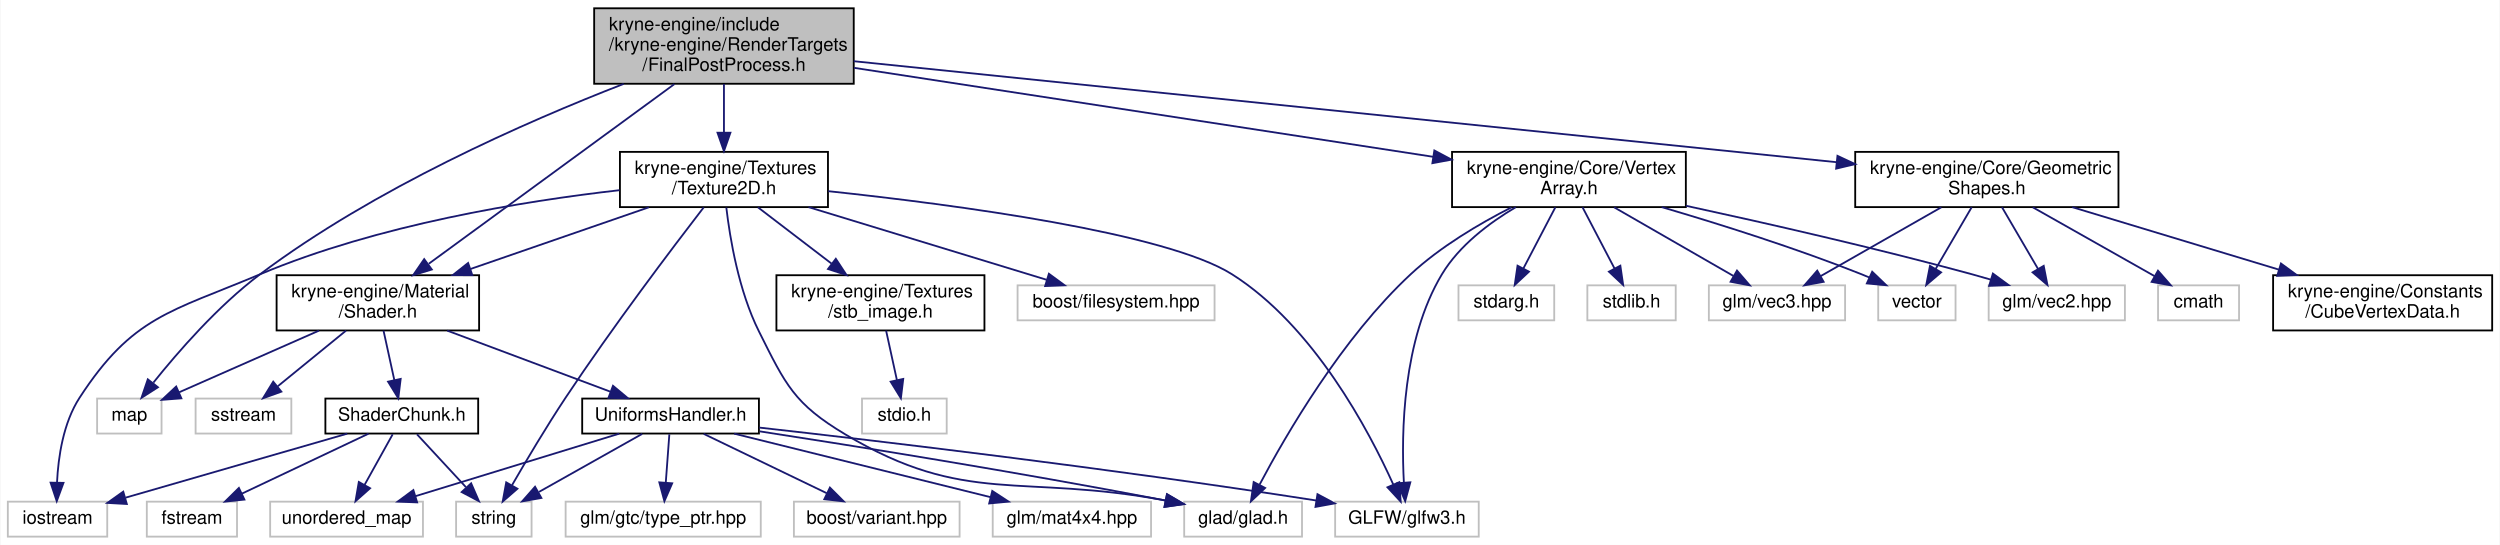
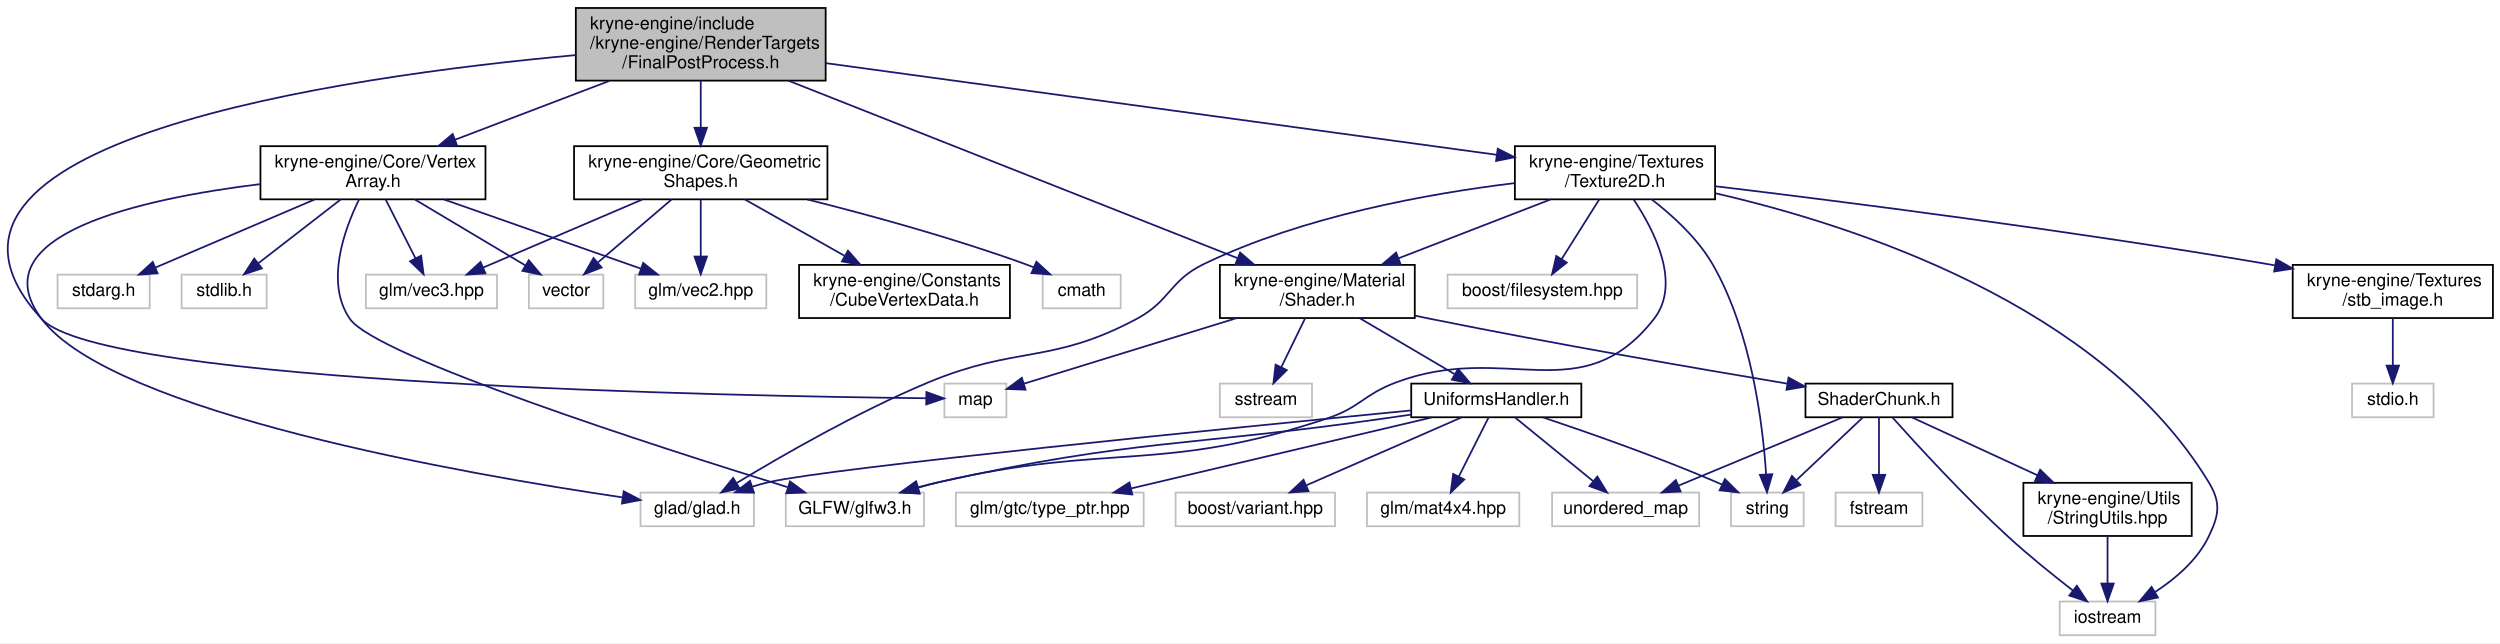
- <svg xmlns="http://www.w3.org/2000/svg" xmlns:xlink="http://www.w3.org/1999/xlink" width="1358pt" height="296pt" viewBox="0.00 0.00 1357.50 296.00">
-   <g id="graph0" class="graph" transform="scale(1 1) rotate(0) translate(4 292)">
-     <polygon fill="white" stroke="transparent" points="-4,4 -4,-292 1353.5,-292 1353.5,4 -4,4" />
+ <svg xmlns="http://www.w3.org/2000/svg" xmlns:xlink="http://www.w3.org/1999/xlink" width="1411pt" height="363pt" viewBox="0.00 0.00 1411.00 363.00">
+   <g id="graph0" class="graph" transform="scale(1 1) rotate(0) translate(4 359)">
+     <polygon fill="white" stroke="transparent" points="-4,4 -4,-359 1407,-359 1407,4 -4,4" />
    <g id="node1" class="node">
      <g id="a_node1">
        <a xlink:title=" ">
-           <polygon fill="#bfbfbf" stroke="black" points="318.5,-246.5 318.5,-287.5 459.5,-287.5 459.5,-246.5 318.5,-246.5" />
-           <text text-anchor="start" x="326.5" y="-275.5" font-family="Helvetica,sans-Serif" font-size="10.00">kryne-engine/include</text>
-           <text text-anchor="start" x="326.5" y="-264.5" font-family="Helvetica,sans-Serif" font-size="10.00">/kryne-engine/RenderTargets</text>
-           <text text-anchor="middle" x="389" y="-253.5" font-family="Helvetica,sans-Serif" font-size="10.00">/FinalPostProcess.h</text>
+           <polygon fill="#bfbfbf" stroke="black" points="321,-313.5 321,-354.5 462,-354.5 462,-313.5 321,-313.5" />
+           <text text-anchor="start" x="329" y="-342.5" font-family="Helvetica,sans-Serif" font-size="10.00">kryne-engine/include</text>
+           <text text-anchor="start" x="329" y="-331.5" font-family="Helvetica,sans-Serif" font-size="10.00">/kryne-engine/RenderTargets</text>
+           <text text-anchor="middle" x="391.5" y="-320.5" font-family="Helvetica,sans-Serif" font-size="10.00">/FinalPostProcess.h</text>
        </a>
      </g>
    </g>
    <g id="node2" class="node">
      <g id="a_node2">
        <a xlink:title=" ">
-           <polygon fill="white" stroke="#bfbfbf" points="48.5,-56.5 48.5,-75.5 83.5,-75.5 83.5,-56.5 48.5,-56.5" />
-           <text text-anchor="middle" x="66" y="-63.5" font-family="Helvetica,sans-Serif" font-size="10.00">map</text>
+           <polygon fill="white" stroke="#bfbfbf" points="529,-123.5 529,-142.5 564,-142.5 564,-123.5 529,-123.5" />
+           <text text-anchor="middle" x="546.5" y="-130.5" font-family="Helvetica,sans-Serif" font-size="10.00">map</text>
        </a>
      </g>
    </g>
    <g id="edge1" class="edge">
-       <path fill="none" stroke="midnightblue" d="M334.53,-246.44C281.1,-225.69 198.88,-189.51 137,-143 114.1,-125.79 92.32,-100.73 79.06,-84.15" />
-       <polygon fill="midnightblue" stroke="midnightblue" points="81.54,-81.64 72.62,-75.92 76.03,-85.95 81.54,-81.64" />
+       <path fill="none" stroke="midnightblue" d="M320.98,-327.9C189.38,-315.91 -72.34,-279.01 19.5,-179 53.5,-141.97 415,-135.36 518.78,-134.23" />
+       <polygon fill="midnightblue" stroke="midnightblue" points="518.85,-137.73 528.81,-134.13 518.77,-130.73 518.85,-137.73" />
    </g>
    <g id="node3" class="node">
      <g id="a_node3">
        <a xlink:href="_shader_8h.html" target="_top" xlink:title=" ">
-           <polygon fill="white" stroke="black" points="146,-112.5 146,-142.5 256,-142.5 256,-112.5 146,-112.5" />
-           <text text-anchor="start" x="154" y="-130.5" font-family="Helvetica,sans-Serif" font-size="10.00">kryne-engine/Material</text>
-           <text text-anchor="middle" x="201" y="-119.5" font-family="Helvetica,sans-Serif" font-size="10.00">/Shader.h</text>
+           <polygon fill="white" stroke="black" points="684.5,-179.5 684.5,-209.5 794.5,-209.5 794.5,-179.5 684.5,-179.5" />
+           <text text-anchor="start" x="692.5" y="-197.5" font-family="Helvetica,sans-Serif" font-size="10.00">kryne-engine/Material</text>
+           <text text-anchor="middle" x="739.5" y="-186.5" font-family="Helvetica,sans-Serif" font-size="10.00">/Shader.h</text>
        </a>
      </g>
    </g>
    <g id="edge2" class="edge">
-       <path fill="none" stroke="midnightblue" d="M362.06,-246.3C326.59,-220.35 264.53,-174.96 228.68,-148.75" />
-       <polygon fill="midnightblue" stroke="midnightblue" points="230.31,-145.6 220.17,-142.52 226.17,-151.25 230.31,-145.6" />
-     </g>
-     <g id="node16" class="node">
-       <g id="a_node16">
+       <path fill="none" stroke="midnightblue" d="M440.99,-313.45C508.63,-286.72 629.01,-239.16 694.32,-213.35" />
+       <polygon fill="midnightblue" stroke="midnightblue" points="695.92,-216.48 703.93,-209.55 693.34,-209.97 695.92,-216.48" />
+     </g>
+     <g id="node17" class="node">
+       <g id="a_node17">
        <a xlink:href="_vertex_array_8h.html" target="_top" xlink:title=" ">
-           <polygon fill="white" stroke="black" points="784.5,-179.5 784.5,-209.5 911.5,-209.5 911.5,-179.5 784.5,-179.5" />
-           <text text-anchor="start" x="792.5" y="-197.5" font-family="Helvetica,sans-Serif" font-size="10.00">kryne-engine/Core/Vertex</text>
-           <text text-anchor="middle" x="848" y="-186.5" font-family="Helvetica,sans-Serif" font-size="10.00">Array.h</text>
-         </a>
-       </g>
-     </g>
-     <g id="edge18" class="edge">
-       <path fill="none" stroke="midnightblue" d="M459.71,-255.14C544.98,-242.04 687.61,-220.14 774.22,-206.83" />
-       <polygon fill="midnightblue" stroke="midnightblue" points="774.89,-210.27 784.24,-205.29 773.82,-203.35 774.89,-210.27" />
-     </g>
-     <g id="node22" class="node">
-       <g id="a_node22">
+           <polygon fill="white" stroke="black" points="143,-246.5 143,-276.5 270,-276.5 270,-246.5 143,-246.5" />
+           <text text-anchor="start" x="151" y="-264.5" font-family="Helvetica,sans-Serif" font-size="10.00">kryne-engine/Core/Vertex</text>
+           <text text-anchor="middle" x="206.5" y="-253.5" font-family="Helvetica,sans-Serif" font-size="10.00">Array.h</text>
+         </a>
+       </g>
+     </g>
+     <g id="edge20" class="edge">
+       <path fill="none" stroke="midnightblue" d="M339.97,-313.36C312.64,-302.95 279.33,-290.25 252.83,-280.15" />
+       <polygon fill="midnightblue" stroke="midnightblue" points="253.98,-276.85 243.39,-276.56 251.49,-283.39 253.98,-276.85" />
+     </g>
+     <g id="node23" class="node">
+       <g id="a_node23">
        <a xlink:href="_geometric_shapes_8h.html" target="_top" xlink:title=" ">
-           <polygon fill="white" stroke="black" points="1003.5,-179.5 1003.5,-209.5 1146.5,-209.5 1146.5,-179.5 1003.5,-179.5" />
-           <text text-anchor="start" x="1011.5" y="-197.5" font-family="Helvetica,sans-Serif" font-size="10.00">kryne-engine/Core/Geometric</text>
-           <text text-anchor="middle" x="1075" y="-186.5" font-family="Helvetica,sans-Serif" font-size="10.00">Shapes.h</text>
-         </a>
-       </g>
-     </g>
-     <g id="edge26" class="edge">
-       <path fill="none" stroke="midnightblue" d="M459.51,-258.75C587.47,-245.6 857.22,-217.88 993.1,-203.92" />
-       <polygon fill="midnightblue" stroke="midnightblue" points="993.86,-207.36 1003.45,-202.85 993.14,-200.39 993.86,-207.36" />
-     </g>
-     <g id="node25" class="node">
-       <g id="a_node25">
+           <polygon fill="white" stroke="black" points="320,-246.5 320,-276.5 463,-276.5 463,-246.5 320,-246.5" />
+           <text text-anchor="start" x="328" y="-264.5" font-family="Helvetica,sans-Serif" font-size="10.00">kryne-engine/Core/Geometric</text>
+           <text text-anchor="middle" x="391.5" y="-253.5" font-family="Helvetica,sans-Serif" font-size="10.00">Shapes.h</text>
+         </a>
+       </g>
+     </g>
+     <g id="edge28" class="edge">
+       <path fill="none" stroke="midnightblue" d="M391.5,-313.36C391.5,-305.23 391.5,-295.7 391.5,-287.11" />
+       <polygon fill="midnightblue" stroke="midnightblue" points="395,-286.89 391.5,-276.89 388,-286.89 395,-286.89" />
+     </g>
+     <g id="node26" class="node">
+       <g id="a_node26">
        <a xlink:href="_texture2_d_8h.html" target="_top" xlink:title=" ">
-           <polygon fill="white" stroke="black" points="332.5,-179.5 332.5,-209.5 445.5,-209.5 445.5,-179.5 332.5,-179.5" />
-           <text text-anchor="start" x="340.5" y="-197.5" font-family="Helvetica,sans-Serif" font-size="10.00">kryne-engine/Textures</text>
-           <text text-anchor="middle" x="389" y="-186.5" font-family="Helvetica,sans-Serif" font-size="10.00">/Texture2D.h</text>
-         </a>
-       </g>
-     </g>
-     <g id="edge32" class="edge">
-       <path fill="none" stroke="midnightblue" d="M389,-246.36C389,-238.23 389,-228.7 389,-220.11" />
-       <polygon fill="midnightblue" stroke="midnightblue" points="392.5,-219.89 389,-209.89 385.5,-219.89 392.5,-219.89" />
+           <polygon fill="white" stroke="black" points="851,-246.5 851,-276.5 964,-276.5 964,-246.5 851,-246.5" />
+           <text text-anchor="start" x="859" y="-264.5" font-family="Helvetica,sans-Serif" font-size="10.00">kryne-engine/Textures</text>
+           <text text-anchor="middle" x="907.5" y="-253.5" font-family="Helvetica,sans-Serif" font-size="10.00">/Texture2D.h</text>
+         </a>
+       </g>
+     </g>
+     <g id="edge34" class="edge">
+       <path fill="none" stroke="midnightblue" d="M462.16,-323.35C562,-309.7 743.03,-284.97 840.71,-271.63" />
+       <polygon fill="midnightblue" stroke="midnightblue" points="841.33,-275.07 850.76,-270.25 840.38,-268.14 841.33,-275.07" />
    </g>
    <g id="edge3" class="edge">
-       <path fill="none" stroke="midnightblue" d="M169.01,-112.4C145.88,-102.21 114.99,-88.59 93.08,-78.93" />
-       <polygon fill="midnightblue" stroke="midnightblue" points="94.27,-75.63 83.71,-74.8 91.45,-82.04 94.27,-75.63" />
+       <path fill="none" stroke="midnightblue" d="M693.76,-179.4C656.5,-167.91 605.14,-152.08 573.96,-142.47" />
+       <polygon fill="midnightblue" stroke="midnightblue" points="574.79,-139.06 564.21,-139.46 572.73,-145.75 574.79,-139.06" />
    </g>
    <g id="node4" class="node">
      <g id="a_node4">
        <a xlink:title=" ">
-           <polygon fill="white" stroke="#bfbfbf" points="102,-56.5 102,-75.5 154,-75.5 154,-56.5 102,-56.5" />
-           <text text-anchor="middle" x="128" y="-63.5" font-family="Helvetica,sans-Serif" font-size="10.00">sstream</text>
+           <polygon fill="white" stroke="#bfbfbf" points="684.5,-123.5 684.5,-142.5 736.5,-142.5 736.5,-123.5 684.5,-123.5" />
+           <text text-anchor="middle" x="710.5" y="-130.5" font-family="Helvetica,sans-Serif" font-size="10.00">sstream</text>
        </a>
      </g>
    </g>
    <g id="edge4" class="edge">
-       <path fill="none" stroke="midnightblue" d="M183.7,-112.4C172.55,-103.31 158.05,-91.49 146.64,-82.19" />
-       <polygon fill="midnightblue" stroke="midnightblue" points="148.58,-79.26 138.62,-75.66 144.16,-84.69 148.58,-79.26" />
+       <path fill="none" stroke="midnightblue" d="M732.63,-179.4C728.58,-171.11 723.44,-160.55 719.13,-151.71" />
+       <polygon fill="midnightblue" stroke="midnightblue" points="722.25,-150.11 714.72,-142.66 715.95,-153.18 722.25,-150.11" />
    </g>
    <g id="node5" class="node">
      <g id="a_node5">
        <a xlink:href="_uniforms_handler_8h.html" target="_top" xlink:title=" ">
-           <polygon fill="white" stroke="black" points="312,-56.5 312,-75.5 408,-75.5 408,-56.5 312,-56.5" />
-           <text text-anchor="middle" x="360" y="-63.5" font-family="Helvetica,sans-Serif" font-size="10.00">UniformsHandler.h</text>
+           <polygon fill="white" stroke="black" points="792.5,-123.5 792.5,-142.5 888.5,-142.5 888.5,-123.5 792.5,-123.5" />
+           <text text-anchor="middle" x="840.5" y="-130.5" font-family="Helvetica,sans-Serif" font-size="10.00">UniformsHandler.h</text>
        </a>
      </g>
    </g>
    <g id="edge5" class="edge">
-       <path fill="none" stroke="midnightblue" d="M238.68,-112.4C265.6,-102.33 301.45,-88.91 327.19,-79.28" />
-       <polygon fill="midnightblue" stroke="midnightblue" points="328.73,-82.44 336.86,-75.66 326.27,-75.88 328.73,-82.44" />
+       <path fill="none" stroke="midnightblue" d="M763.43,-179.4C779.62,-169.86 800.9,-157.32 817,-147.84" />
+       <polygon fill="midnightblue" stroke="midnightblue" points="818.96,-150.75 825.8,-142.66 815.41,-144.72 818.96,-150.75" />
    </g>
    <g id="node13" class="node">
      <g id="a_node13">
        <a xlink:href="_shader_chunk_8h.html" target="_top" xlink:title=" ">
-           <polygon fill="white" stroke="black" points="172.5,-56.5 172.5,-75.5 255.5,-75.5 255.5,-56.5 172.5,-56.5" />
-           <text text-anchor="middle" x="214" y="-63.5" font-family="Helvetica,sans-Serif" font-size="10.00">ShaderChunk.h</text>
+           <polygon fill="white" stroke="black" points="1015,-123.5 1015,-142.5 1098,-142.5 1098,-123.5 1015,-123.5" />
+           <text text-anchor="middle" x="1056.5" y="-130.5" font-family="Helvetica,sans-Serif" font-size="10.00">ShaderChunk.h</text>
        </a>
      </g>
    </g>
    <g id="edge13" class="edge">
-       <path fill="none" stroke="midnightblue" d="M204.08,-112.4C205.83,-104.38 208.05,-94.23 209.94,-85.57" />
-       <polygon fill="midnightblue" stroke="midnightblue" points="213.39,-86.17 212.11,-75.66 206.55,-84.68 213.39,-86.17" />
+       <path fill="none" stroke="midnightblue" d="M794.62,-180.84C797.62,-180.2 800.59,-179.59 803.5,-179 872.84,-164.99 953.35,-151.07 1004.59,-142.5" />
+       <polygon fill="midnightblue" stroke="midnightblue" points="1005.46,-145.91 1014.75,-140.81 1004.31,-139 1005.46,-145.91" />
    </g>
    <g id="node6" class="node">
      <g id="a_node6">
        <a xlink:title=" ">
-           <polygon fill="white" stroke="#bfbfbf" points="243.5,-0.5 243.5,-19.5 284.5,-19.5 284.5,-0.5 243.5,-0.5" />
-           <text text-anchor="middle" x="264" y="-7.5" font-family="Helvetica,sans-Serif" font-size="10.00">string</text>
+           <polygon fill="white" stroke="#bfbfbf" points="973,-62 973,-81 1014,-81 1014,-62 973,-62" />
+           <text text-anchor="middle" x="993.5" y="-69" font-family="Helvetica,sans-Serif" font-size="10.00">string</text>
        </a>
      </g>
    </g>
    <g id="edge6" class="edge">
-       <path fill="none" stroke="midnightblue" d="M344.58,-56.32C329.46,-47.82 306.18,-34.73 288.53,-24.8" />
-       <polygon fill="midnightblue" stroke="midnightblue" points="289.82,-21.51 279.39,-19.65 286.39,-27.61 289.82,-21.51" />
+       <path fill="none" stroke="midnightblue" d="M866.97,-123.38C892.31,-114.91 931.46,-101.2 964.5,-87 965.66,-86.5 966.84,-85.98 968.03,-85.44" />
+       <polygon fill="midnightblue" stroke="midnightblue" points="969.57,-88.58 977.09,-81.12 966.56,-82.26 969.57,-88.58" />
    </g>
    <g id="node7" class="node">
      <g id="a_node7">
        <a xlink:title=" ">
-           <polygon fill="white" stroke="#bfbfbf" points="142.5,-0.5 142.5,-19.5 225.5,-19.5 225.5,-0.5 142.5,-0.5" />
-           <text text-anchor="middle" x="184" y="-7.5" font-family="Helvetica,sans-Serif" font-size="10.00">unordered_map</text>
+           <polygon fill="white" stroke="#bfbfbf" points="872,-62 872,-81 955,-81 955,-62 872,-62" />
+           <text text-anchor="middle" x="913.5" y="-69" font-family="Helvetica,sans-Serif" font-size="10.00">unordered_map</text>
        </a>
      </g>
    </g>
    <g id="edge7" class="edge">
-       <path fill="none" stroke="midnightblue" d="M332.11,-56.44C302.25,-47.28 254.69,-32.69 221.54,-22.52" />
-       <polygon fill="midnightblue" stroke="midnightblue" points="222.34,-19.1 211.76,-19.52 220.29,-25.8 222.34,-19.1" />
+       <path fill="none" stroke="midnightblue" d="M850.96,-123.48C862.45,-114.11 881.13,-98.88 895.08,-87.51" />
+       <polygon fill="midnightblue" stroke="midnightblue" points="897.52,-90.04 903.06,-81.01 893.1,-84.61 897.52,-90.04" />
    </g>
    <g id="node8" class="node">
      <g id="a_node8">
        <a xlink:title=" ">
-           <polygon fill="white" stroke="#bfbfbf" points="639,-0.5 639,-19.5 703,-19.5 703,-0.5 639,-0.5" />
-           <text text-anchor="middle" x="671" y="-7.5" font-family="Helvetica,sans-Serif" font-size="10.00">glad/glad.h</text>
+           <polygon fill="white" stroke="#bfbfbf" points="357.5,-62 357.5,-81 421.5,-81 421.5,-62 357.5,-62" />
+           <text text-anchor="middle" x="389.5" y="-69" font-family="Helvetica,sans-Serif" font-size="10.00">glad/glad.h</text>
        </a>
      </g>
    </g>
    <g id="edge8" class="edge">
-       <path fill="none" stroke="midnightblue" d="M408.42,-57.69C460.49,-49.66 545.96,-35.99 628.96,-20.12" />
-       <polygon fill="midnightblue" stroke="midnightblue" points="629.64,-23.56 638.8,-18.23 628.32,-16.68 629.64,-23.56" />
+       <path fill="none" stroke="midnightblue" d="M792.22,-127.33C691.42,-117.5 465.05,-94.9 430.5,-87 427.26,-86.26 423.92,-85.35 420.62,-84.34" />
+       <polygon fill="midnightblue" stroke="midnightblue" points="421.52,-80.95 410.93,-81.13 419.32,-87.6 421.52,-80.95" />
    </g>
    <g id="node9" class="node">
      <g id="a_node9">
        <a xlink:title=" ">
-           <polygon fill="white" stroke="#bfbfbf" points="721,-0.5 721,-19.5 799,-19.5 799,-0.5 721,-0.5" />
-           <text text-anchor="middle" x="760" y="-7.5" font-family="Helvetica,sans-Serif" font-size="10.00">GLFW/glfw3.h</text>
+           <polygon fill="white" stroke="#bfbfbf" points="439.5,-62 439.5,-81 517.5,-81 517.5,-62 439.5,-62" />
+           <text text-anchor="middle" x="478.5" y="-69" font-family="Helvetica,sans-Serif" font-size="10.00">GLFW/glfw3.h</text>
        </a>
      </g>
    </g>
    <g id="edge9" class="edge">
-       <path fill="none" stroke="midnightblue" d="M408.24,-59.73C474.25,-52.33 596.64,-37.89 710.78,-20.12" />
-       <polygon fill="midnightblue" stroke="midnightblue" points="711.4,-23.56 720.74,-18.55 710.32,-16.65 711.4,-23.56" />
+       <path fill="none" stroke="midnightblue" d="M792.44,-125.01C787.73,-124.33 783.02,-123.65 778.5,-123 666.52,-106.87 636.97,-111.43 526.5,-87 522.39,-86.09 518.11,-85.01 513.89,-83.85" />
+       <polygon fill="midnightblue" stroke="midnightblue" points="514.79,-80.47 504.22,-81.05 512.85,-87.19 514.79,-80.47" />
    </g>
    <g id="node10" class="node">
      <g id="a_node10">
        <a xlink:title=" ">
-           <polygon fill="white" stroke="#bfbfbf" points="535,-0.5 535,-19.5 621,-19.5 621,-0.5 535,-0.5" />
-           <text text-anchor="middle" x="578" y="-7.5" font-family="Helvetica,sans-Serif" font-size="10.00">glm/mat4x4.hpp</text>
+           <polygon fill="white" stroke="#bfbfbf" points="767.5,-62 767.5,-81 853.5,-81 853.5,-62 767.5,-62" />
+           <text text-anchor="middle" x="810.5" y="-69" font-family="Helvetica,sans-Serif" font-size="10.00">glm/mat4x4.hpp</text>
        </a>
      </g>
    </g>
    <g id="edge10" class="edge">
-       <path fill="none" stroke="midnightblue" d="M394.54,-56.44C432.25,-47.1 492.74,-32.12 533.86,-21.93" />
-       <polygon fill="midnightblue" stroke="midnightblue" points="534.75,-25.32 543.62,-19.52 533.07,-18.52 534.75,-25.32" />
+       <path fill="none" stroke="midnightblue" d="M836.2,-123.48C831.83,-114.82 824.94,-101.15 819.39,-90.15" />
+       <polygon fill="midnightblue" stroke="midnightblue" points="822.42,-88.36 814.79,-81.01 816.17,-91.51 822.42,-88.36" />
    </g>
    <g id="node11" class="node">
      <g id="a_node11">
        <a xlink:title=" ">
-           <polygon fill="white" stroke="#bfbfbf" points="303,-0.5 303,-19.5 409,-19.5 409,-0.5 303,-0.5" />
-           <text text-anchor="middle" x="356" y="-7.5" font-family="Helvetica,sans-Serif" font-size="10.00">glm/gtc/type_ptr.hpp</text>
+           <polygon fill="white" stroke="#bfbfbf" points="535.5,-62 535.5,-81 641.5,-81 641.5,-62 535.5,-62" />
+           <text text-anchor="middle" x="588.5" y="-69" font-family="Helvetica,sans-Serif" font-size="10.00">glm/gtc/type_ptr.hpp</text>
        </a>
      </g>
    </g>
    <g id="edge11" class="edge">
-       <path fill="none" stroke="midnightblue" d="M359.34,-56.08C358.82,-49.01 358.06,-38.86 357.41,-29.99" />
-       <polygon fill="midnightblue" stroke="midnightblue" points="360.88,-29.47 356.65,-19.75 353.9,-29.98 360.88,-29.47" />
+       <path fill="none" stroke="midnightblue" d="M804.39,-123.48C759.67,-112.92 683.42,-94.91 634.53,-83.37" />
+       <polygon fill="midnightblue" stroke="midnightblue" points="635.07,-79.9 624.54,-81.01 633.46,-86.71 635.07,-79.9" />
    </g>
    <g id="node12" class="node">
      <g id="a_node12">
        <a xlink:title=" ">
-           <polygon fill="white" stroke="#bfbfbf" points="427,-0.5 427,-19.5 517,-19.5 517,-0.5 427,-0.5" />
-           <text text-anchor="middle" x="472" y="-7.5" font-family="Helvetica,sans-Serif" font-size="10.00">boost/variant.hpp</text>
+           <polygon fill="white" stroke="#bfbfbf" points="659.5,-62 659.5,-81 749.5,-81 749.5,-62 659.5,-62" />
+           <text text-anchor="middle" x="704.5" y="-69" font-family="Helvetica,sans-Serif" font-size="10.00">boost/variant.hpp</text>
        </a>
      </g>
    </g>
    <g id="edge12" class="edge">
-       <path fill="none" stroke="midnightblue" d="M377.99,-56.32C396.04,-47.62 424.05,-34.12 444.8,-24.11" />
-       <polygon fill="midnightblue" stroke="midnightblue" points="446.56,-27.15 454.05,-19.65 443.52,-20.84 446.56,-27.15" />
+       <path fill="none" stroke="midnightblue" d="M821.01,-123.48C798.09,-113.45 759.81,-96.7 733.42,-85.15" />
+       <polygon fill="midnightblue" stroke="midnightblue" points="734.51,-81.81 723.95,-81.01 731.71,-88.22 734.51,-81.81" />
    </g>
    <g id="edge15" class="edge">
-       <path fill="none" stroke="midnightblue" d="M222.26,-56.08C229.46,-48.3 240.11,-36.8 248.85,-27.37" />
-       <polygon fill="midnightblue" stroke="midnightblue" points="251.67,-29.47 255.9,-19.75 246.53,-24.71 251.67,-29.47" />
+       <path fill="none" stroke="midnightblue" d="M1047.47,-123.48C1037.74,-114.28 1022.04,-99.46 1010.07,-88.16" />
+       <polygon fill="midnightblue" stroke="midnightblue" points="1012.18,-85.33 1002.51,-81.01 1007.37,-90.42 1012.18,-85.33" />
    </g>
    <g id="edge14" class="edge">
-       <path fill="none" stroke="midnightblue" d="M209.05,-56.08C204.9,-48.61 198.85,-37.72 193.73,-28.52" />
-       <polygon fill="midnightblue" stroke="midnightblue" points="196.78,-26.79 188.86,-19.75 190.66,-30.19 196.78,-26.79" />
+       <path fill="none" stroke="midnightblue" d="M1036.01,-123.48C1011.69,-113.36 970.95,-96.4 943.18,-84.85" />
+       <polygon fill="midnightblue" stroke="midnightblue" points="944.53,-81.62 933.95,-81.01 941.84,-88.08 944.53,-81.62" />
    </g>
    <g id="node14" class="node">
      <g id="a_node14">
        <a xlink:title=" ">
-           <polygon fill="white" stroke="#bfbfbf" points="75.5,-0.5 75.5,-19.5 124.5,-19.5 124.5,-0.5 75.5,-0.5" />
-           <text text-anchor="middle" x="100" y="-7.5" font-family="Helvetica,sans-Serif" font-size="10.00">fstream</text>
+           <polygon fill="white" stroke="#bfbfbf" points="1032,-62 1032,-81 1081,-81 1081,-62 1032,-62" />
+           <text text-anchor="middle" x="1056.5" y="-69" font-family="Helvetica,sans-Serif" font-size="10.00">fstream</text>
        </a>
      </g>
    </g>
    <g id="edge16" class="edge">
-       <path fill="none" stroke="midnightblue" d="M195.94,-56.44C177.43,-47.68 148.42,-33.94 127.14,-23.86" />
-       <polygon fill="midnightblue" stroke="midnightblue" points="128.51,-20.63 117.98,-19.52 125.52,-26.96 128.51,-20.63" />
+       <path fill="none" stroke="midnightblue" d="M1056.5,-123.48C1056.5,-115.08 1056.5,-101.98 1056.5,-91.16" />
+       <polygon fill="midnightblue" stroke="midnightblue" points="1060,-91.01 1056.5,-81.01 1053,-91.01 1060,-91.01" />
    </g>
    <g id="node15" class="node">
      <g id="a_node15">
        <a xlink:title=" ">
-           <polygon fill="white" stroke="#bfbfbf" points="0,-0.5 0,-19.5 54,-19.5 54,-0.5 0,-0.5" />
-           <text text-anchor="middle" x="27" y="-7.5" font-family="Helvetica,sans-Serif" font-size="10.00">iostream</text>
+           <polygon fill="white" stroke="#bfbfbf" points="1158.5,-0.5 1158.5,-19.5 1212.5,-19.5 1212.5,-0.5 1158.5,-0.5" />
+           <text text-anchor="middle" x="1185.5" y="-7.5" font-family="Helvetica,sans-Serif" font-size="10.00">iostream</text>
        </a>
      </g>
    </g>
    <g id="edge17" class="edge">
-       <path fill="none" stroke="midnightblue" d="M184.37,-56.44C151.75,-47.02 99.26,-31.87 63.98,-21.68" />
-       <polygon fill="midnightblue" stroke="midnightblue" points="64.64,-18.23 54.06,-18.82 62.7,-24.95 64.64,-18.23" />
-     </g>
-     <g id="edge22" class="edge">
-       <path fill="none" stroke="midnightblue" d="M816.76,-179.36C799.39,-170.52 778.1,-157.97 762,-143 724.77,-108.38 694.34,-55.96 679.96,-28.77" />
-       <polygon fill="midnightblue" stroke="midnightblue" points="682.96,-26.94 675.25,-19.67 676.74,-30.16 682.96,-26.94" />
-     </g>
-     <g id="edge23" class="edge">
-       <path fill="none" stroke="midnightblue" d="M819.09,-179.45C804.7,-170.92 788.4,-158.65 779,-143 757.61,-107.4 756.87,-56.88 758.34,-29.83" />
-       <polygon fill="midnightblue" stroke="midnightblue" points="761.84,-30.01 759.05,-19.78 754.85,-29.51 761.84,-30.01" />
-     </g>
-     <g id="node17" class="node">
-       <g id="a_node17">
-         <a xlink:title=" ">
-           <polygon fill="white" stroke="#bfbfbf" points="1016,-118 1016,-137 1058,-137 1058,-118 1016,-118" />
-           <text text-anchor="middle" x="1037" y="-125" font-family="Helvetica,sans-Serif" font-size="10.00">vector</text>
-         </a>
-       </g>
+       <path fill="none" stroke="midnightblue" d="M1064.26,-123.21C1077.23,-108.68 1104.4,-78.98 1129.5,-56 1141.11,-45.37 1154.89,-34.28 1165.87,-25.77" />
+       <polygon fill="midnightblue" stroke="midnightblue" points="1168.18,-28.41 1173.99,-19.55 1163.92,-22.86 1168.18,-28.41" />
+     </g>
+     <g id="node16" class="node">
+       <g id="a_node16">
+         <a xlink:href="_string_utils_8hpp.html" target="_top" xlink:title=" ">
+           <polygon fill="white" stroke="black" points="1138,-56.5 1138,-86.5 1233,-86.5 1233,-56.5 1138,-56.5" />
+           <text text-anchor="start" x="1146" y="-74.5" font-family="Helvetica,sans-Serif" font-size="10.00">kryne-engine/Utils</text>
+           <text text-anchor="middle" x="1185.5" y="-63.5" font-family="Helvetica,sans-Serif" font-size="10.00">/StringUtils.hpp</text>
+         </a>
+       </g>
+     </g>
+     <g id="edge18" class="edge">
+       <path fill="none" stroke="midnightblue" d="M1074.98,-123.48C1093.43,-114.96 1122.37,-101.62 1146,-90.72" />
+       <polygon fill="midnightblue" stroke="midnightblue" points="1147.48,-93.89 1155.1,-86.52 1144.55,-87.53 1147.48,-93.89" />
    </g>
    <g id="edge19" class="edge">
-       <path fill="none" stroke="midnightblue" d="M898.42,-179.49C930.01,-170.22 971.35,-157.19 1007,-143 1008.38,-142.45 1009.78,-141.87 1011.19,-141.26" />
-       <polygon fill="midnightblue" stroke="midnightblue" points="1012.73,-144.4 1020.37,-137.06 1009.82,-138.04 1012.73,-144.4" />
+       <path fill="none" stroke="midnightblue" d="M1185.5,-56.4C1185.5,-48.47 1185.5,-38.46 1185.5,-29.86" />
+       <polygon fill="midnightblue" stroke="midnightblue" points="1189,-29.66 1185.5,-19.66 1182,-29.66 1189,-29.66" />
+     </g>
+     <g id="edge24" class="edge">
+       <path fill="none" stroke="midnightblue" d="M142.71,-255.08C75.43,-246.78 -16.28,-226.53 19.5,-179 59.33,-126.09 259.18,-91.28 347.46,-78.25" />
+       <polygon fill="midnightblue" stroke="midnightblue" points="348.01,-81.71 357.41,-76.81 347.01,-74.78 348.01,-81.71" />
+     </g>
+     <g id="edge25" class="edge">
+       <path fill="none" stroke="midnightblue" d="M198.68,-246.47C190.15,-229.08 179.45,-199.25 193.5,-179 208.2,-157.81 366.36,-106.96 440.52,-84.04" />
+       <polygon fill="midnightblue" stroke="midnightblue" points="441.88,-87.29 450.41,-81 439.82,-80.6 441.88,-87.29" />
    </g>
    <g id="node18" class="node">
      <g id="a_node18">
        <a xlink:title=" ">
-           <polygon fill="white" stroke="#bfbfbf" points="788,-118 788,-137 840,-137 840,-118 788,-118" />
-           <text text-anchor="middle" x="814" y="-125" font-family="Helvetica,sans-Serif" font-size="10.00">stdarg.h</text>
-         </a>
-       </g>
-     </g>
-     <g id="edge20" class="edge">
-       <path fill="none" stroke="midnightblue" d="M840.62,-179.4C835.53,-169.66 828.72,-156.65 823.27,-146.21" />
-       <polygon fill="midnightblue" stroke="midnightblue" points="826.28,-144.43 818.55,-137.19 820.08,-147.68 826.28,-144.43" />
+           <polygon fill="white" stroke="#bfbfbf" points="294.5,-185 294.5,-204 336.5,-204 336.5,-185 294.5,-185" />
+           <text text-anchor="middle" x="315.5" y="-192" font-family="Helvetica,sans-Serif" font-size="10.00">vector</text>
+         </a>
+       </g>
+     </g>
+     <g id="edge21" class="edge">
+       <path fill="none" stroke="midnightblue" d="M230.15,-246.4C248.68,-235.34 274.31,-220.06 292.64,-209.13" />
+       <polygon fill="midnightblue" stroke="midnightblue" points="294.44,-212.13 301.23,-204.01 290.85,-206.12 294.44,-212.13" />
    </g>
    <g id="node19" class="node">
      <g id="a_node19">
        <a xlink:title=" ">
-           <polygon fill="white" stroke="#bfbfbf" points="858,-118 858,-137 906,-137 906,-118 858,-118" />
-           <text text-anchor="middle" x="882" y="-125" font-family="Helvetica,sans-Serif" font-size="10.00">stdlib.h</text>
-         </a>
-       </g>
-     </g>
-     <g id="edge21" class="edge">
-       <path fill="none" stroke="midnightblue" d="M855.38,-179.4C860.47,-169.66 867.28,-156.65 872.73,-146.21" />
-       <polygon fill="midnightblue" stroke="midnightblue" points="875.92,-147.68 877.45,-137.19 869.72,-144.43 875.92,-147.68" />
+           <polygon fill="white" stroke="#bfbfbf" points="28.5,-185 28.5,-204 80.5,-204 80.5,-185 28.5,-185" />
+           <text text-anchor="middle" x="54.5" y="-192" font-family="Helvetica,sans-Serif" font-size="10.00">stdarg.h</text>
+         </a>
+       </g>
+     </g>
+     <g id="edge22" class="edge">
+       <path fill="none" stroke="midnightblue" d="M173.52,-246.4C146.73,-234.94 109.31,-218.94 83.62,-207.95" />
+       <polygon fill="midnightblue" stroke="midnightblue" points="84.96,-204.72 74.39,-204.01 82.21,-211.16 84.96,-204.72" />
    </g>
    <g id="node20" class="node">
      <g id="a_node20">
        <a xlink:title=" ">
-           <polygon fill="white" stroke="#bfbfbf" points="1076,-118 1076,-137 1150,-137 1150,-118 1076,-118" />
-           <text text-anchor="middle" x="1113" y="-125" font-family="Helvetica,sans-Serif" font-size="10.00">glm/vec2.hpp</text>
-         </a>
-       </g>
-     </g>
-     <g id="edge24" class="edge">
-       <path fill="none" stroke="midnightblue" d="M911.58,-180.22C955.47,-170.72 1015.05,-157.15 1067,-143 1070.33,-142.09 1073.79,-141.1 1077.23,-140.08" />
-       <polygon fill="midnightblue" stroke="midnightblue" points="1078.29,-143.41 1086.83,-137.14 1076.25,-136.72 1078.29,-143.41" />
+           <polygon fill="white" stroke="#bfbfbf" points="98.5,-185 98.5,-204 146.5,-204 146.5,-185 98.5,-185" />
+           <text text-anchor="middle" x="122.5" y="-192" font-family="Helvetica,sans-Serif" font-size="10.00">stdlib.h</text>
+         </a>
+       </g>
+     </g>
+     <g id="edge23" class="edge">
+       <path fill="none" stroke="midnightblue" d="M188.27,-246.4C174.53,-235.76 155.71,-221.2 141.73,-210.38" />
+       <polygon fill="midnightblue" stroke="midnightblue" points="143.78,-207.55 133.73,-204.19 139.5,-213.08 143.78,-207.55" />
    </g>
    <g id="node21" class="node">
      <g id="a_node21">
        <a xlink:title=" ">
-           <polygon fill="white" stroke="#bfbfbf" points="924,-118 924,-137 998,-137 998,-118 924,-118" />
-           <text text-anchor="middle" x="961" y="-125" font-family="Helvetica,sans-Serif" font-size="10.00">glm/vec3.hpp</text>
-         </a>
-       </g>
-     </g>
-     <g id="edge25" class="edge">
-       <path fill="none" stroke="midnightblue" d="M872.52,-179.4C891.73,-168.34 918.3,-153.06 937.3,-142.13" />
-       <polygon fill="midnightblue" stroke="midnightblue" points="939.29,-145.03 946.21,-137.01 935.8,-138.96 939.29,-145.03" />
+           <polygon fill="white" stroke="#bfbfbf" points="354.5,-185 354.5,-204 428.5,-204 428.5,-185 354.5,-185" />
+           <text text-anchor="middle" x="391.5" y="-192" font-family="Helvetica,sans-Serif" font-size="10.00">glm/vec2.hpp</text>
+         </a>
+       </g>
+     </g>
+     <g id="edge26" class="edge">
+       <path fill="none" stroke="midnightblue" d="M246.64,-246.4C279.82,-234.74 326.4,-218.37 357.7,-207.38" />
+       <polygon fill="midnightblue" stroke="midnightblue" points="359.01,-210.62 367.29,-204.01 356.69,-204.02 359.01,-210.62" />
+     </g>
+     <g id="node22" class="node">
+       <g id="a_node22">
+         <a xlink:title=" ">
+           <polygon fill="white" stroke="#bfbfbf" points="202.5,-185 202.5,-204 276.5,-204 276.5,-185 202.5,-185" />
+           <text text-anchor="middle" x="239.5" y="-192" font-family="Helvetica,sans-Serif" font-size="10.00">glm/vec3.hpp</text>
+         </a>
+       </g>
    </g>
    <g id="edge27" class="edge">
-       <path fill="none" stroke="midnightblue" d="M1066.75,-179.4C1061.01,-169.56 1053.3,-156.38 1047.17,-145.89" />
-       <polygon fill="midnightblue" stroke="midnightblue" points="1050.15,-144.06 1042.08,-137.19 1044.11,-147.59 1050.15,-144.06" />
+       <path fill="none" stroke="midnightblue" d="M213.66,-246.4C218.6,-236.66 225.21,-223.65 230.5,-213.21" />
+       <polygon fill="midnightblue" stroke="midnightblue" points="233.68,-214.7 235.08,-204.19 227.44,-211.53 233.68,-214.7" />
    </g>
    <g id="edge29" class="edge">
-       <path fill="none" stroke="midnightblue" d="M1083.25,-179.4C1088.99,-169.56 1096.7,-156.38 1102.83,-145.89" />
-       <polygon fill="midnightblue" stroke="midnightblue" points="1105.89,-147.59 1107.92,-137.19 1099.85,-144.06 1105.89,-147.59" />
-     </g>
-     <g id="edge30" class="edge">
-       <path fill="none" stroke="midnightblue" d="M1050.26,-179.4C1030.79,-168.29 1003.83,-152.92 984.65,-141.98" />
-       <polygon fill="midnightblue" stroke="midnightblue" points="986.34,-138.92 975.92,-137.01 982.87,-145 986.34,-138.92" />
-     </g>
-     <g id="node23" class="node">
-       <g id="a_node23">
-         <a xlink:title=" ">
-           <polygon fill="white" stroke="#bfbfbf" points="1168,-118 1168,-137 1212,-137 1212,-118 1168,-118" />
-           <text text-anchor="middle" x="1190" y="-125" font-family="Helvetica,sans-Serif" font-size="10.00">cmath</text>
-         </a>
-       </g>
-     </g>
-     <g id="edge28" class="edge">
-       <path fill="none" stroke="midnightblue" d="M1099.95,-179.4C1119.6,-168.29 1146.79,-152.92 1166.15,-141.98" />
-       <polygon fill="midnightblue" stroke="midnightblue" points="1167.97,-144.97 1174.95,-137.01 1164.52,-138.88 1167.97,-144.97" />
+       <path fill="none" stroke="midnightblue" d="M375.01,-246.4C362.8,-235.96 346.19,-221.75 333.62,-211" />
+       <polygon fill="midnightblue" stroke="midnightblue" points="335.54,-208.03 325.66,-204.19 330.99,-213.35 335.54,-208.03" />
+     </g>
+     <g id="edge31" class="edge">
+       <path fill="none" stroke="midnightblue" d="M391.5,-246.4C391.5,-237.06 391.5,-224.71 391.5,-214.52" />
+       <polygon fill="midnightblue" stroke="midnightblue" points="395,-214.19 391.5,-204.19 388,-214.19 395,-214.19" />
+     </g>
+     <g id="edge32" class="edge">
+       <path fill="none" stroke="midnightblue" d="M358.52,-246.4C331.73,-234.94 294.31,-218.94 268.62,-207.95" />
+       <polygon fill="midnightblue" stroke="midnightblue" points="269.96,-204.72 259.39,-204.01 267.21,-211.16 269.96,-204.72" />
    </g>
    <g id="node24" class="node">
      <g id="a_node24">
+         <a xlink:title=" ">
+           <polygon fill="white" stroke="#bfbfbf" points="584.5,-185 584.5,-204 628.5,-204 628.5,-185 584.5,-185" />
+           <text text-anchor="middle" x="606.5" y="-192" font-family="Helvetica,sans-Serif" font-size="10.00">cmath</text>
+         </a>
+       </g>
+     </g>
+     <g id="edge30" class="edge">
+       <path fill="none" stroke="midnightblue" d="M451.58,-246.44C487.65,-237.38 534.21,-224.59 574.5,-210 576.11,-209.41 577.76,-208.78 579.42,-208.12" />
+       <polygon fill="midnightblue" stroke="midnightblue" points="580.94,-211.28 588.76,-204.13 578.19,-204.84 580.94,-211.28" />
+     </g>
+     <g id="node25" class="node">
+       <g id="a_node25">
        <a xlink:href="_cube_vertex_data_8h.html" target="_top" xlink:title=" ">
-           <polygon fill="white" stroke="black" points="1230.5,-112.5 1230.5,-142.5 1349.5,-142.5 1349.5,-112.5 1230.5,-112.5" />
-           <text text-anchor="start" x="1238.5" y="-130.5" font-family="Helvetica,sans-Serif" font-size="10.00">kryne-engine/Constants</text>
-           <text text-anchor="middle" x="1290" y="-119.5" font-family="Helvetica,sans-Serif" font-size="10.00">/CubeVertexData.h</text>
-         </a>
-       </g>
-     </g>
-     <g id="edge31" class="edge">
-       <path fill="none" stroke="midnightblue" d="M1121.39,-179.48C1154.34,-169.51 1198.75,-156.09 1233.73,-145.51" />
-       <polygon fill="midnightblue" stroke="midnightblue" points="1234.77,-148.86 1243.33,-142.61 1232.74,-142.15 1234.77,-148.86" />
+           <polygon fill="white" stroke="black" points="447,-179.5 447,-209.5 566,-209.5 566,-179.5 447,-179.5" />
+           <text text-anchor="start" x="455" y="-197.5" font-family="Helvetica,sans-Serif" font-size="10.00">kryne-engine/Constants</text>
+           <text text-anchor="middle" x="506.5" y="-186.5" font-family="Helvetica,sans-Serif" font-size="10.00">/CubeVertexData.h</text>
+         </a>
+       </g>
+     </g>
+     <g id="edge33" class="edge">
+       <path fill="none" stroke="midnightblue" d="M416.45,-246.4C432.88,-237.11 454.59,-224.84 472.57,-214.67" />
+       <polygon fill="midnightblue" stroke="midnightblue" points="474.61,-217.54 481.59,-209.58 471.17,-211.45 474.61,-217.54" />
+     </g>
+     <g id="edge42" class="edge">
+       <path fill="none" stroke="midnightblue" d="M871.04,-246.4C845.95,-236.69 812.41,-223.71 785.48,-213.29" />
+       <polygon fill="midnightblue" stroke="midnightblue" points="786.47,-209.92 775.88,-209.58 783.94,-216.45 786.47,-209.92" />
+     </g>
+     <g id="edge37" class="edge">
+       <path fill="none" stroke="midnightblue" d="M928.22,-246.44C940,-237.38 954.05,-224.58 962.5,-210 984.6,-171.83 990.95,-119.24 992.77,-91.47" />
+       <polygon fill="midnightblue" stroke="midnightblue" points="996.28,-91.36 993.3,-81.19 989.29,-91 996.28,-91.36" />
    </g>
    <g id="edge40" class="edge">
-       <path fill="none" stroke="midnightblue" d="M348.21,-179.4C319.75,-169.56 281.6,-156.37 251.27,-145.88" />
-       <polygon fill="midnightblue" stroke="midnightblue" points="252.31,-142.54 241.71,-142.58 250.02,-149.15 252.31,-142.54" />
+       <path fill="none" stroke="midnightblue" d="M850.72,-255.63C802.21,-249.75 731.56,-237.04 675.5,-210 655.87,-200.53 656.73,-189.26 637.5,-179 589.12,-153.19 570.07,-164.18 519.5,-143 480.23,-126.56 437.29,-101.84 411.91,-86.46" />
+       <polygon fill="midnightblue" stroke="midnightblue" points="413.44,-83.3 403.09,-81.06 409.79,-89.27 413.44,-83.3" />
+     </g>
+     <g id="edge41" class="edge">
+       <path fill="none" stroke="midnightblue" d="M918.07,-246.34C929.77,-228.81 945.04,-198.84 929.5,-179 888.28,-126.39 845.97,-166.74 783.5,-143 765.66,-136.22 763.59,-129.07 745.5,-123 651.98,-91.62 622.58,-109.31 526.5,-87 522.56,-86.08 518.46,-85.02 514.4,-83.9" />
+       <polygon fill="midnightblue" stroke="midnightblue" points="515.07,-80.45 504.49,-81.03 513.12,-87.17 515.07,-80.45" />
+     </g>
+     <g id="edge38" class="edge">
+       <path fill="none" stroke="midnightblue" d="M964.31,-249.89C1042.84,-231.83 1181.74,-186.89 1242.5,-87 1249.66,-75.23 1248.51,-68.4 1242.5,-56 1236.1,-42.8 1223.75,-32.3 1212.17,-24.78" />
+       <polygon fill="midnightblue" stroke="midnightblue" points="1213.95,-21.77 1203.58,-19.61 1210.34,-27.77 1213.95,-21.77" />
+     </g>
+     <g id="node27" class="node">
+       <g id="a_node27">
+         <a xlink:href="stb__image_8h.html" target="_top" xlink:title=" ">
+           <polygon fill="white" stroke="black" points="1290,-179.5 1290,-209.5 1403,-209.5 1403,-179.5 1290,-179.5" />
+           <text text-anchor="start" x="1298" y="-197.5" font-family="Helvetica,sans-Serif" font-size="10.00">kryne-engine/Textures</text>
+           <text text-anchor="middle" x="1346.5" y="-186.5" font-family="Helvetica,sans-Serif" font-size="10.00">/stb_image.h</text>
+         </a>
+       </g>
    </g>
    <g id="edge35" class="edge">
-       <path fill="none" stroke="midnightblue" d="M377.98,-179.33C361.18,-157.55 328.45,-114.33 303,-76 292.56,-60.27 281.57,-41.76 273.93,-28.53" />
-       <polygon fill="midnightblue" stroke="midnightblue" points="276.81,-26.51 268.81,-19.57 270.73,-29.98 276.81,-26.51" />
-     </g>
-     <g id="edge38" class="edge">
-       <path fill="none" stroke="midnightblue" d="M390.29,-179.27C392.26,-162.45 397.02,-133.96 408,-112 422.53,-82.94 427.09,-72.64 455,-56 520.54,-16.92 549.99,-34.95 628.91,-20.1" />
-       <polygon fill="midnightblue" stroke="midnightblue" points="629.66,-23.51 638.78,-18.11 628.29,-16.65 629.66,-23.51" />
+       <path fill="none" stroke="midnightblue" d="M964.1,-253.89C1036.5,-245.18 1165.68,-228.73 1275.5,-210 1276.97,-209.75 1278.46,-209.49 1279.96,-209.22" />
+       <polygon fill="midnightblue" stroke="midnightblue" points="1280.77,-212.63 1289.98,-207.39 1279.51,-205.75 1280.77,-212.63" />
+     </g>
+     <g id="node29" class="node">
+       <g id="a_node29">
+         <a xlink:title=" ">
+           <polygon fill="white" stroke="#bfbfbf" points="813,-185 813,-204 920,-204 920,-185 813,-185" />
+           <text text-anchor="middle" x="866.5" y="-192" font-family="Helvetica,sans-Serif" font-size="10.00">boost/filesystem.hpp</text>
+         </a>
+       </g>
    </g>
    <g id="edge39" class="edge">
-       <path fill="none" stroke="midnightblue" d="M445.69,-188.15C515.54,-180.71 629.34,-165.56 665,-143 709.42,-114.91 739.47,-57.88 752.56,-28.85" />
-       <polygon fill="midnightblue" stroke="midnightblue" points="755.84,-30.09 756.61,-19.52 749.42,-27.3 755.84,-30.09" />
-     </g>
-     <g id="edge36" class="edge">
-       <path fill="none" stroke="midnightblue" d="M332.29,-188.69C279.93,-182.74 200.84,-169.89 137,-143 88.38,-122.52 67.77,-120.22 39,-76 30.1,-62.32 27.39,-43.79 26.73,-30.01" />
-       <polygon fill="midnightblue" stroke="midnightblue" points="30.23,-29.71 26.57,-19.77 23.23,-29.82 30.23,-29.71" />
-     </g>
-     <g id="node26" class="node">
-       <g id="a_node26">
-         <a xlink:href="stb__image_8h.html" target="_top" xlink:title=" ">
-           <polygon fill="white" stroke="black" points="417.5,-112.5 417.5,-142.5 530.5,-142.5 530.5,-112.5 417.5,-112.5" />
-           <text text-anchor="start" x="425.5" y="-130.5" font-family="Helvetica,sans-Serif" font-size="10.00">kryne-engine/Textures</text>
-           <text text-anchor="middle" x="474" y="-119.5" font-family="Helvetica,sans-Serif" font-size="10.00">/stb_image.h</text>
-         </a>
-       </g>
-     </g>
-     <g id="edge33" class="edge">
-       <path fill="none" stroke="midnightblue" d="M407.44,-179.4C419.14,-170.45 434.46,-158.74 447.45,-148.8" />
-       <polygon fill="midnightblue" stroke="midnightblue" points="449.77,-151.43 455.59,-142.58 445.52,-145.87 449.77,-151.43" />
+       <path fill="none" stroke="midnightblue" d="M898.6,-246.4C892.4,-236.56 884.08,-223.38 877.47,-212.89" />
+       <polygon fill="midnightblue" stroke="midnightblue" points="880.28,-210.79 871.98,-204.19 874.36,-214.52 880.28,-210.79" />
    </g>
    <g id="node28" class="node">
      <g id="a_node28">
        <a xlink:title=" ">
-           <polygon fill="white" stroke="#bfbfbf" points="548.5,-118 548.5,-137 655.5,-137 655.5,-118 548.5,-118" />
-           <text text-anchor="middle" x="602" y="-125" font-family="Helvetica,sans-Serif" font-size="10.00">boost/filesystem.hpp</text>
-         </a>
-       </g>
-     </g>
-     <g id="edge37" class="edge">
-       <path fill="none" stroke="midnightblue" d="M434.96,-179.48C473.63,-167.67 528.27,-151 564.38,-139.98" />
-       <polygon fill="midnightblue" stroke="midnightblue" points="565.51,-143.3 574.05,-137.03 563.47,-136.6 565.51,-143.3" />
-     </g>
-     <g id="node27" class="node">
-       <g id="a_node27">
-         <a xlink:title=" ">
-           <polygon fill="white" stroke="#bfbfbf" points="464,-56.5 464,-75.5 510,-75.5 510,-56.5 464,-56.5" />
-           <text text-anchor="middle" x="487" y="-63.5" font-family="Helvetica,sans-Serif" font-size="10.00">stdio.h</text>
-         </a>
-       </g>
-     </g>
-     <g id="edge34" class="edge">
-       <path fill="none" stroke="midnightblue" d="M477.08,-112.4C478.83,-104.38 481.05,-94.23 482.94,-85.57" />
-       <polygon fill="midnightblue" stroke="midnightblue" points="486.39,-86.17 485.11,-75.66 479.55,-84.68 486.39,-86.17" />
+           <polygon fill="white" stroke="#bfbfbf" points="1323.5,-123.5 1323.5,-142.5 1369.5,-142.5 1369.5,-123.5 1323.5,-123.5" />
+           <text text-anchor="middle" x="1346.5" y="-130.5" font-family="Helvetica,sans-Serif" font-size="10.00">stdio.h</text>
+         </a>
+       </g>
+     </g>
+     <g id="edge36" class="edge">
+       <path fill="none" stroke="midnightblue" d="M1346.5,-179.4C1346.5,-171.47 1346.5,-161.46 1346.5,-152.86" />
+       <polygon fill="midnightblue" stroke="midnightblue" points="1350,-152.66 1346.5,-142.66 1343,-152.66 1350,-152.66" />
    </g>
  </g>
</svg>
